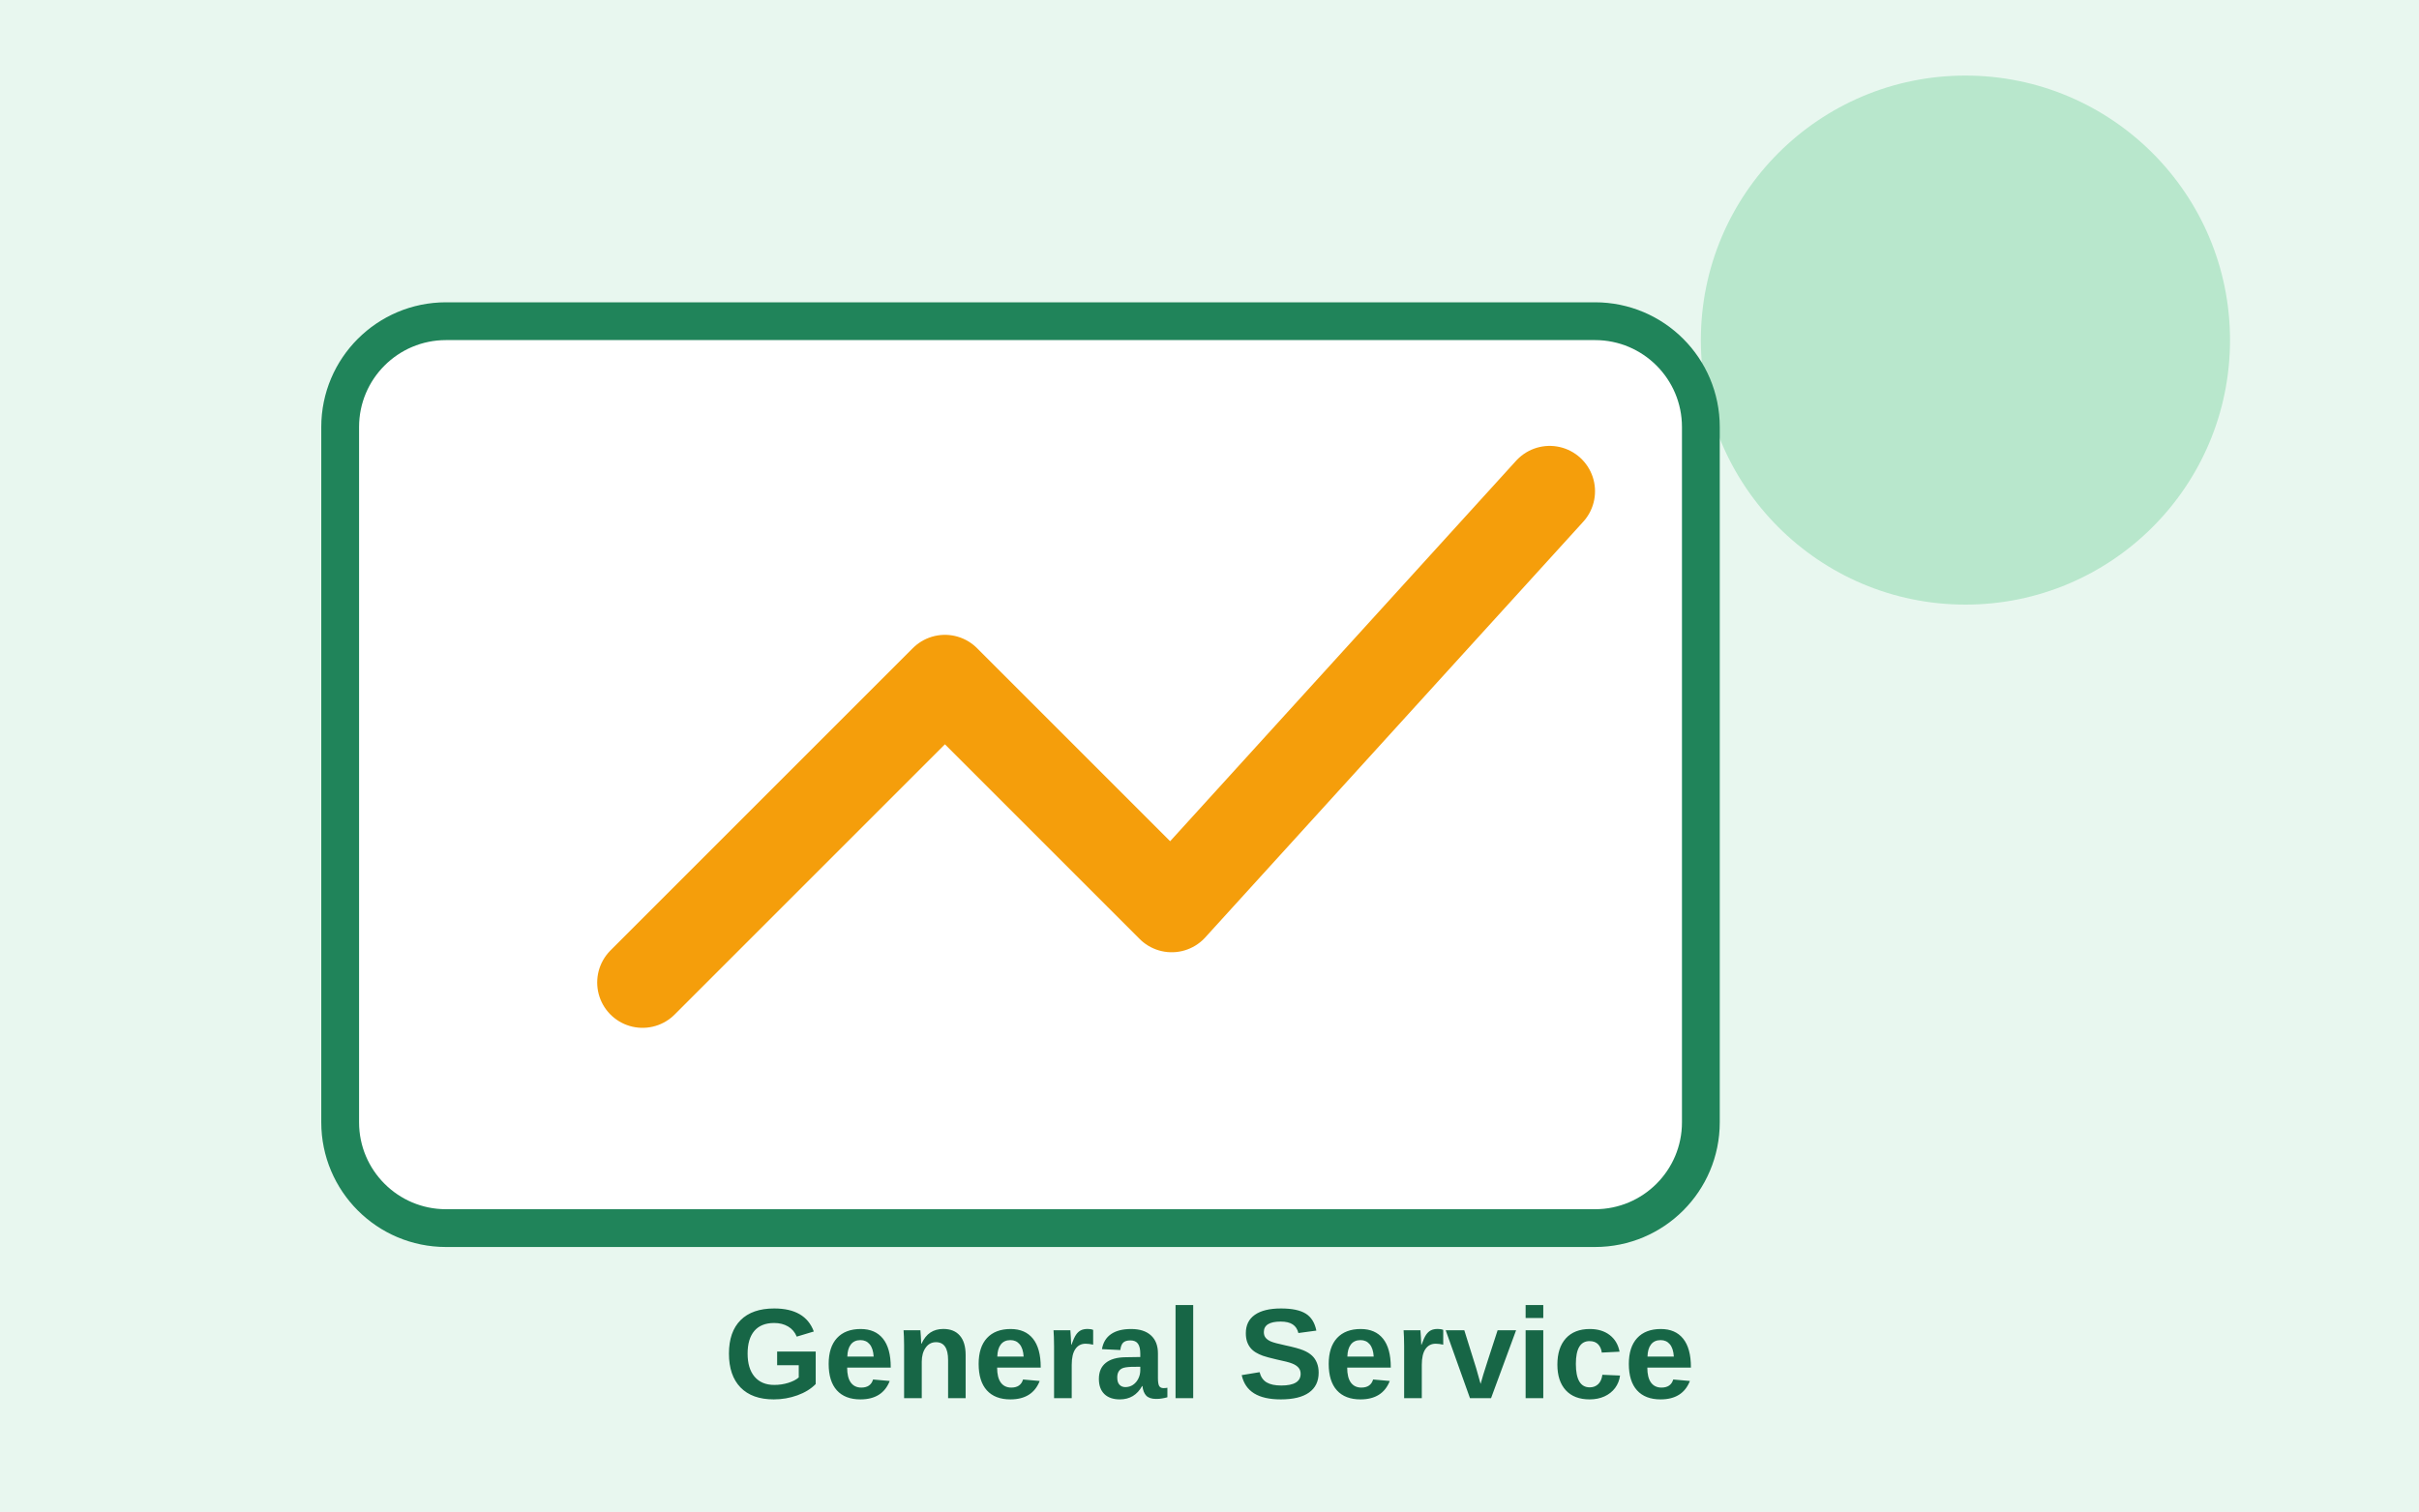
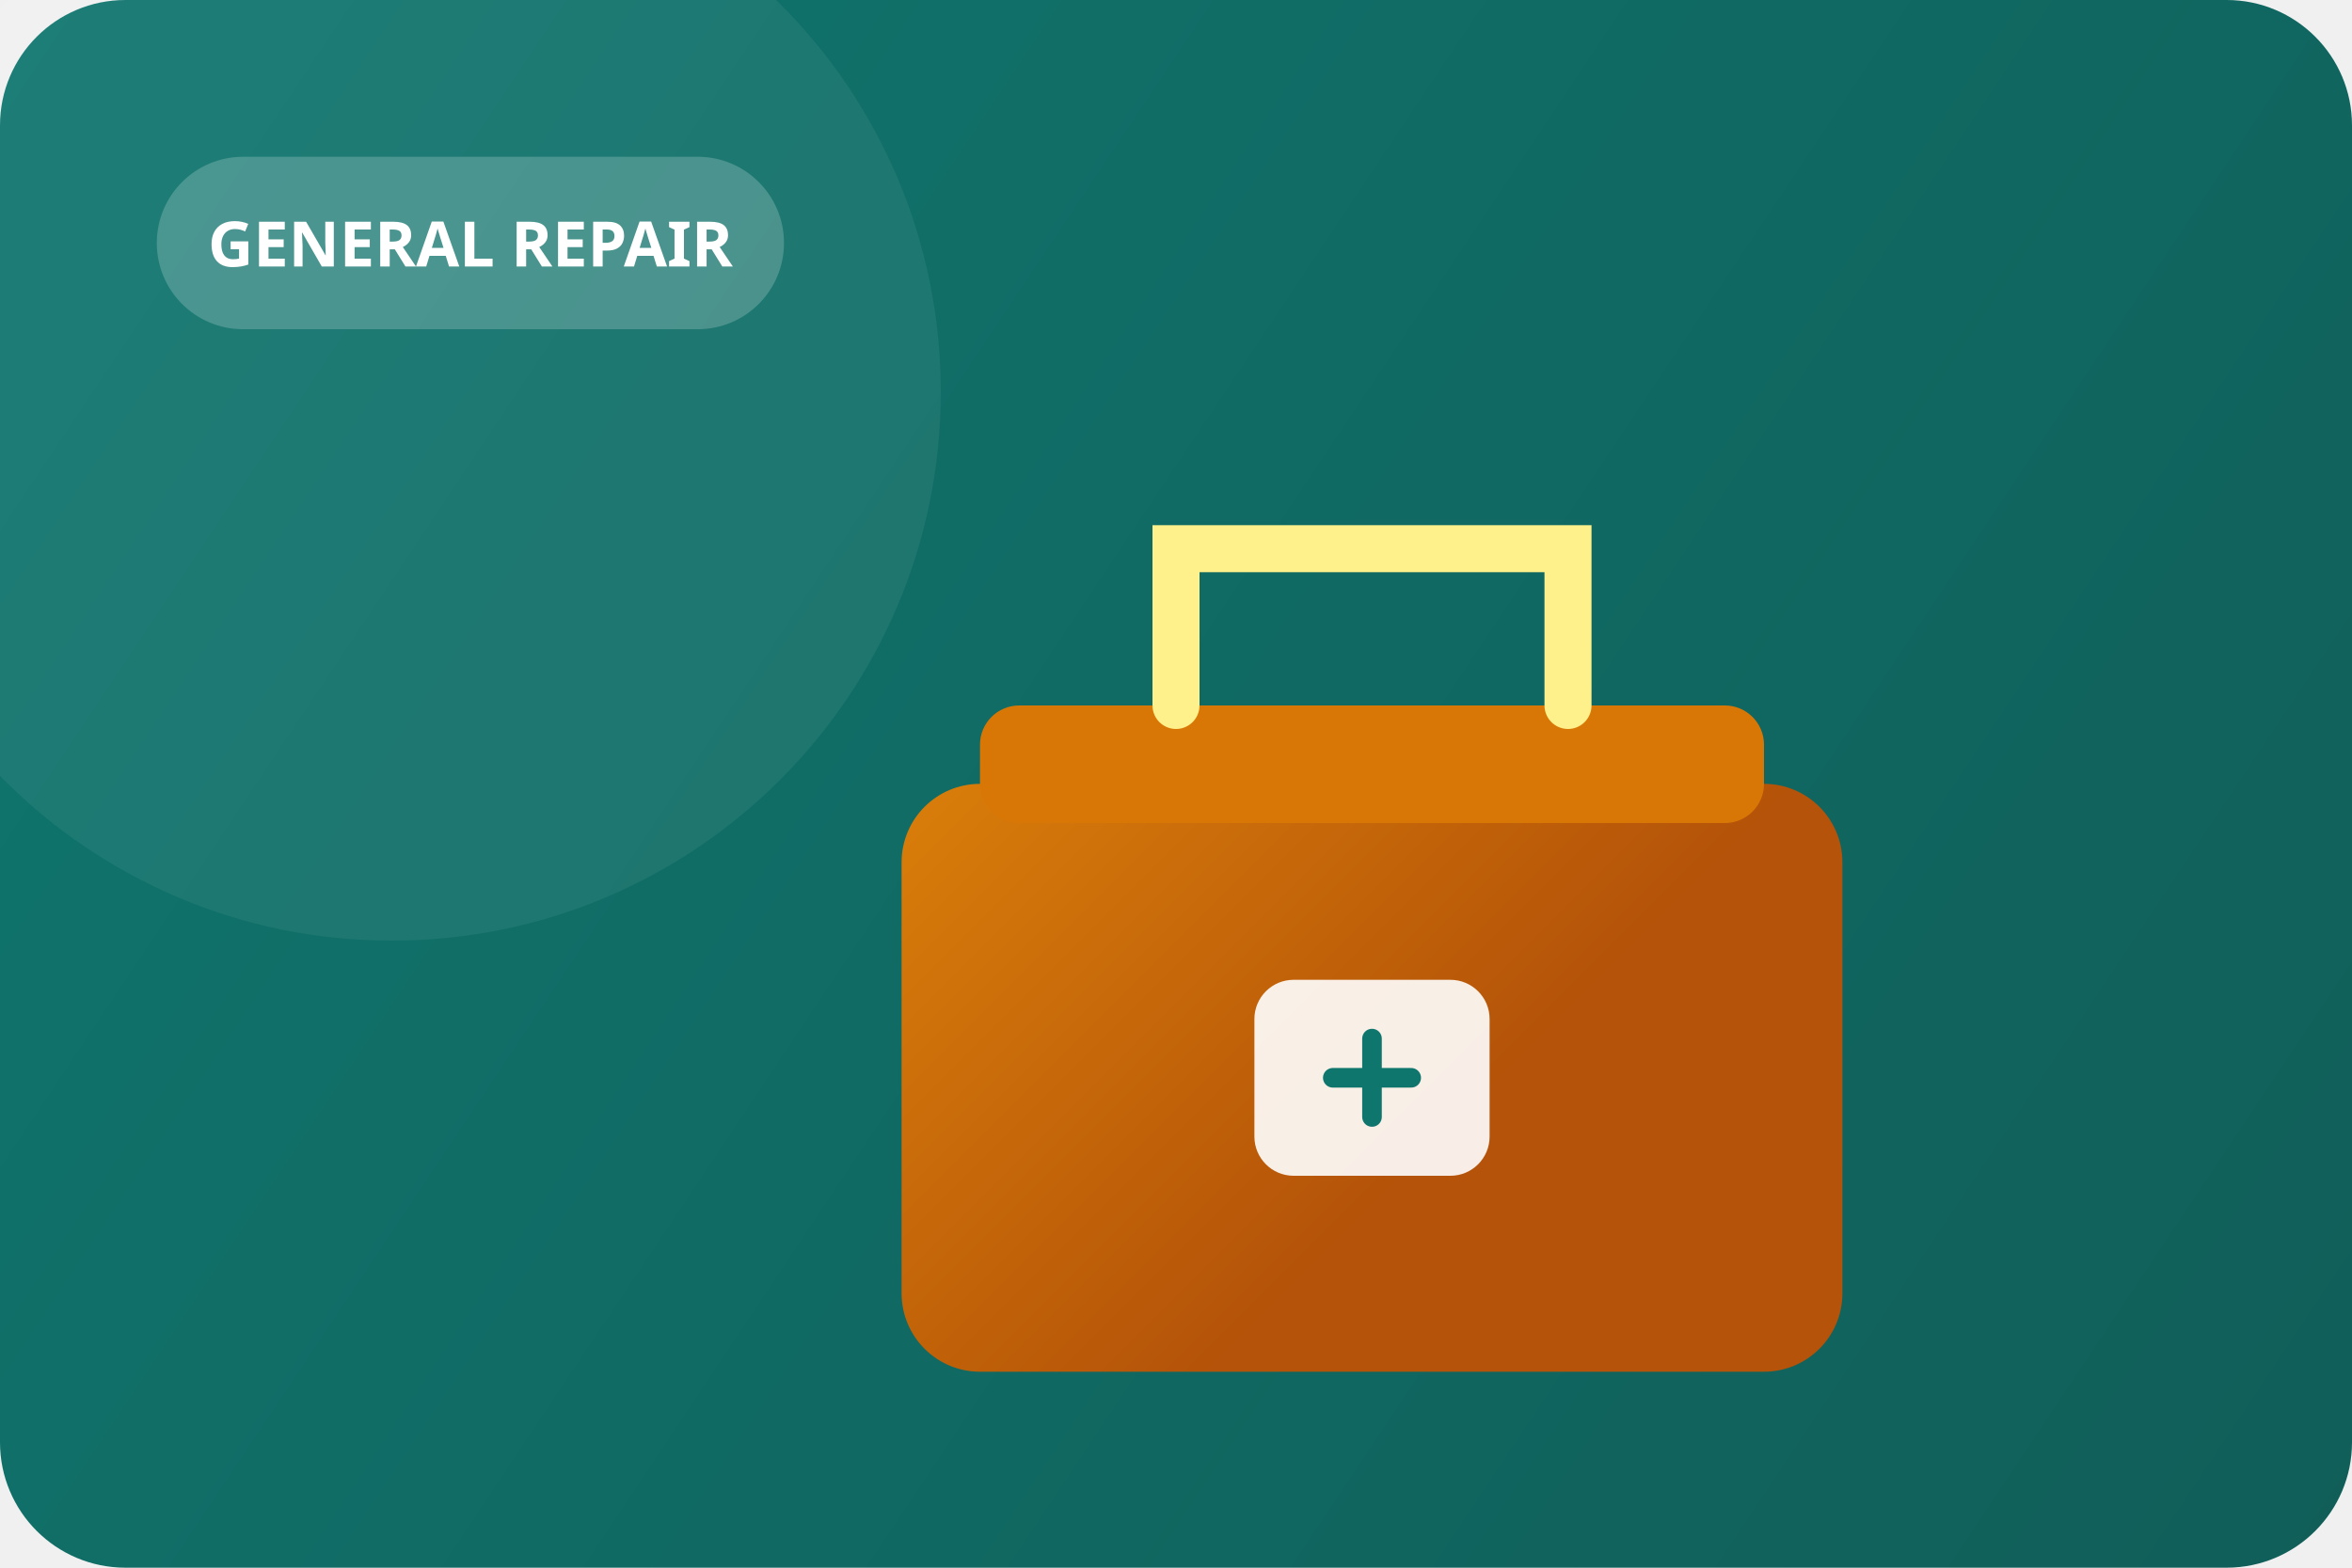
- <svg xmlns="http://www.w3.org/2000/svg" viewBox="0 0 640 400">
-   <rect width="640" height="400" fill="#e8f7ef" />
-   <circle cx="520" cy="90" r="70" fill="#b8e7cc" />
-   <rect x="90" y="85" width="360" height="240" rx="28" fill="#fff" stroke="#20845a" stroke-width="10" />
-   <path d="M170 260l80-80 60 60 100-110" fill="none" stroke="#f59e0b" stroke-width="24" stroke-linecap="round" stroke-linejoin="round" />
-   <text x="320" y="370" text-anchor="middle" font-family="Arial" font-size="34" font-weight="700" fill="#176646">General Service</text>
+ <svg xmlns="http://www.w3.org/2000/svg" viewBox="0 0 600 400" fill="none">
+   <defs>
+     <linearGradient id="genBg" x1="0" y1="0" x2="600" y2="400" gradientUnits="userSpaceOnUse">
+       <stop offset="0%" stop-color="#0f766e" />
+       <stop offset="100%" stop-color="#115e59" />
+     </linearGradient>
+     <linearGradient id="boxGrad" x1="0" y1="0" x2="200" y2="200" gradientUnits="userSpaceOnUse">
+       <stop offset="0%" stop-color="#f59e0b" />
+       <stop offset="100%" stop-color="#b45309" />
+     </linearGradient>
+   </defs>
+   <rect width="600" height="400" rx="32" fill="url(#genBg)" />
+   <circle cx="100" cy="100" r="140" fill="#ffffff" fill-opacity="0.06" />
+   <g transform="translate(180, 80)">
+     <rect x="50" y="120" width="240" height="150" rx="20" fill="url(#boxGrad)" />
+     <rect x="70" y="100" width="200" height="30" rx="10" fill="#d97706" />
+     <path d="M 120 100 L 120 60 L 220 60 L 220 100" stroke="#fef08a" stroke-width="12" stroke-linecap="round" fill="none" />
+     <rect x="140" y="170" width="60" height="50" rx="10" fill="#ffffff" fill-opacity="0.9" />
+     <path d="M 170 185 L 170 205 M 160 195 L 180 195" stroke="#0f766e" stroke-width="5" stroke-linecap="round" />
+   </g>
+   <rect x="40" y="40" width="160" height="44" rx="22" fill="#ffffff" fill-opacity="0.2" />
+   <text x="120" y="68" text-anchor="middle" font-family="system-ui, sans-serif" font-weight="700" font-size="16" fill="#ffffff">GENERAL REPAIR</text>
</svg>
